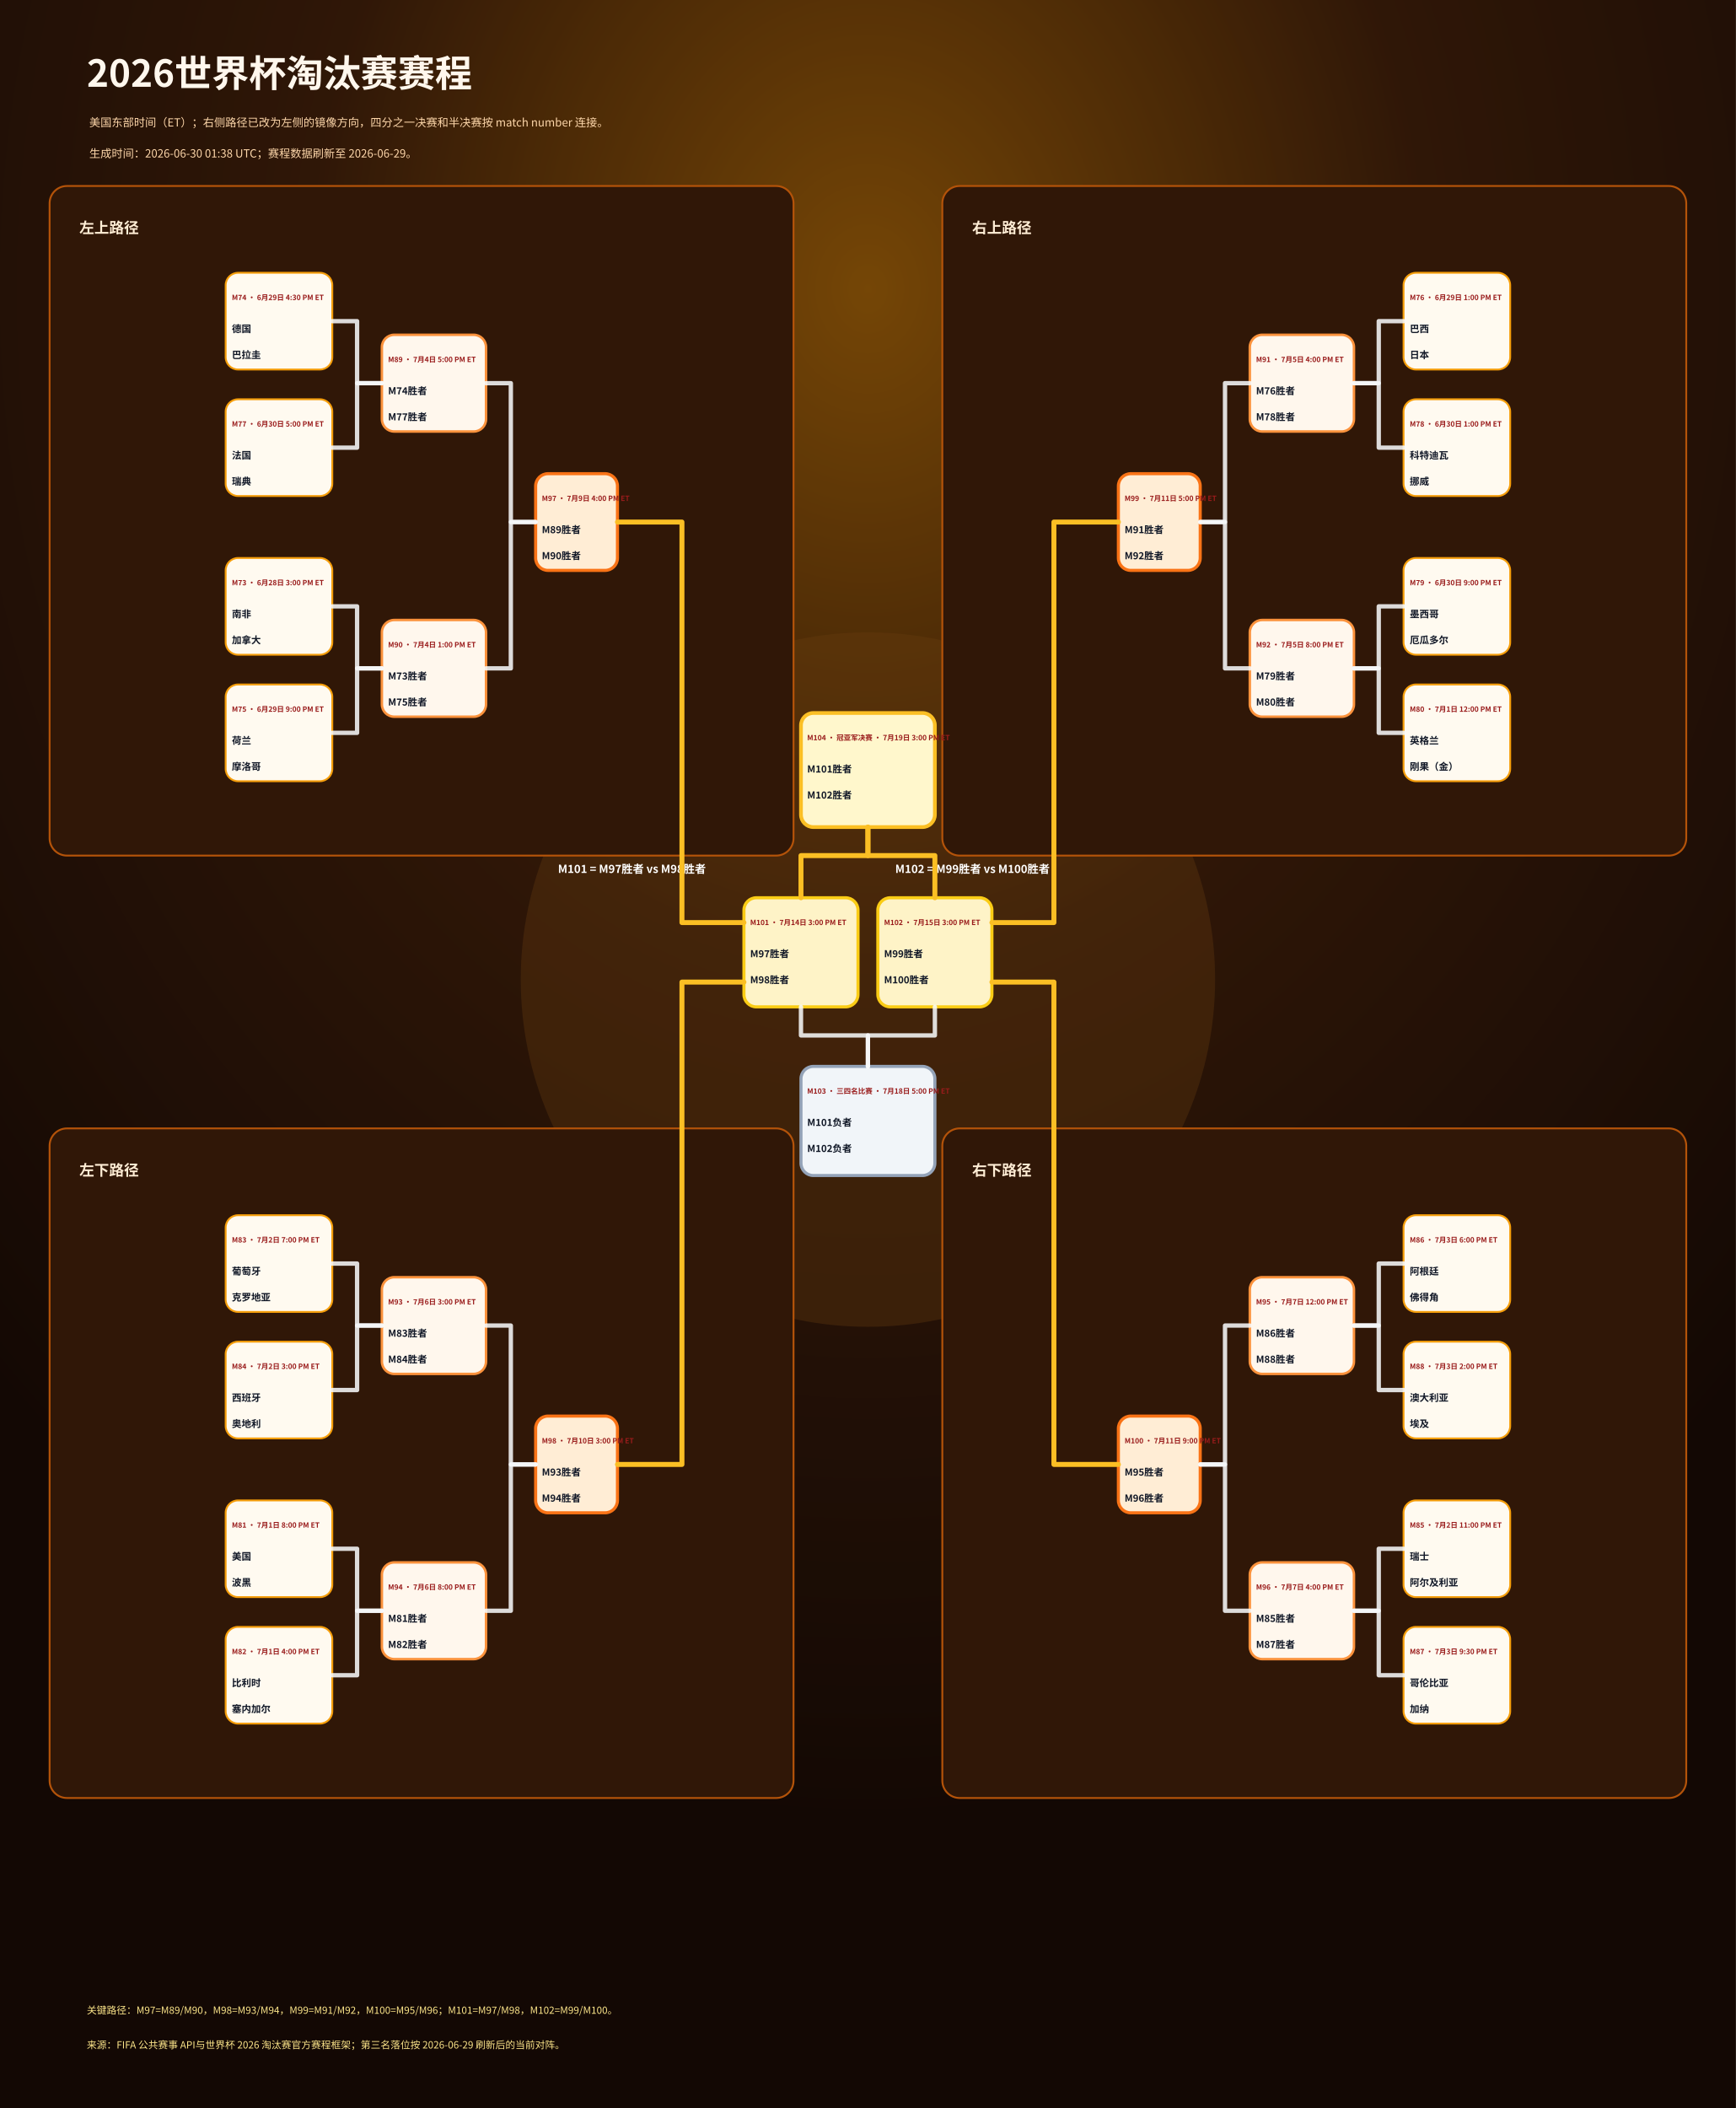
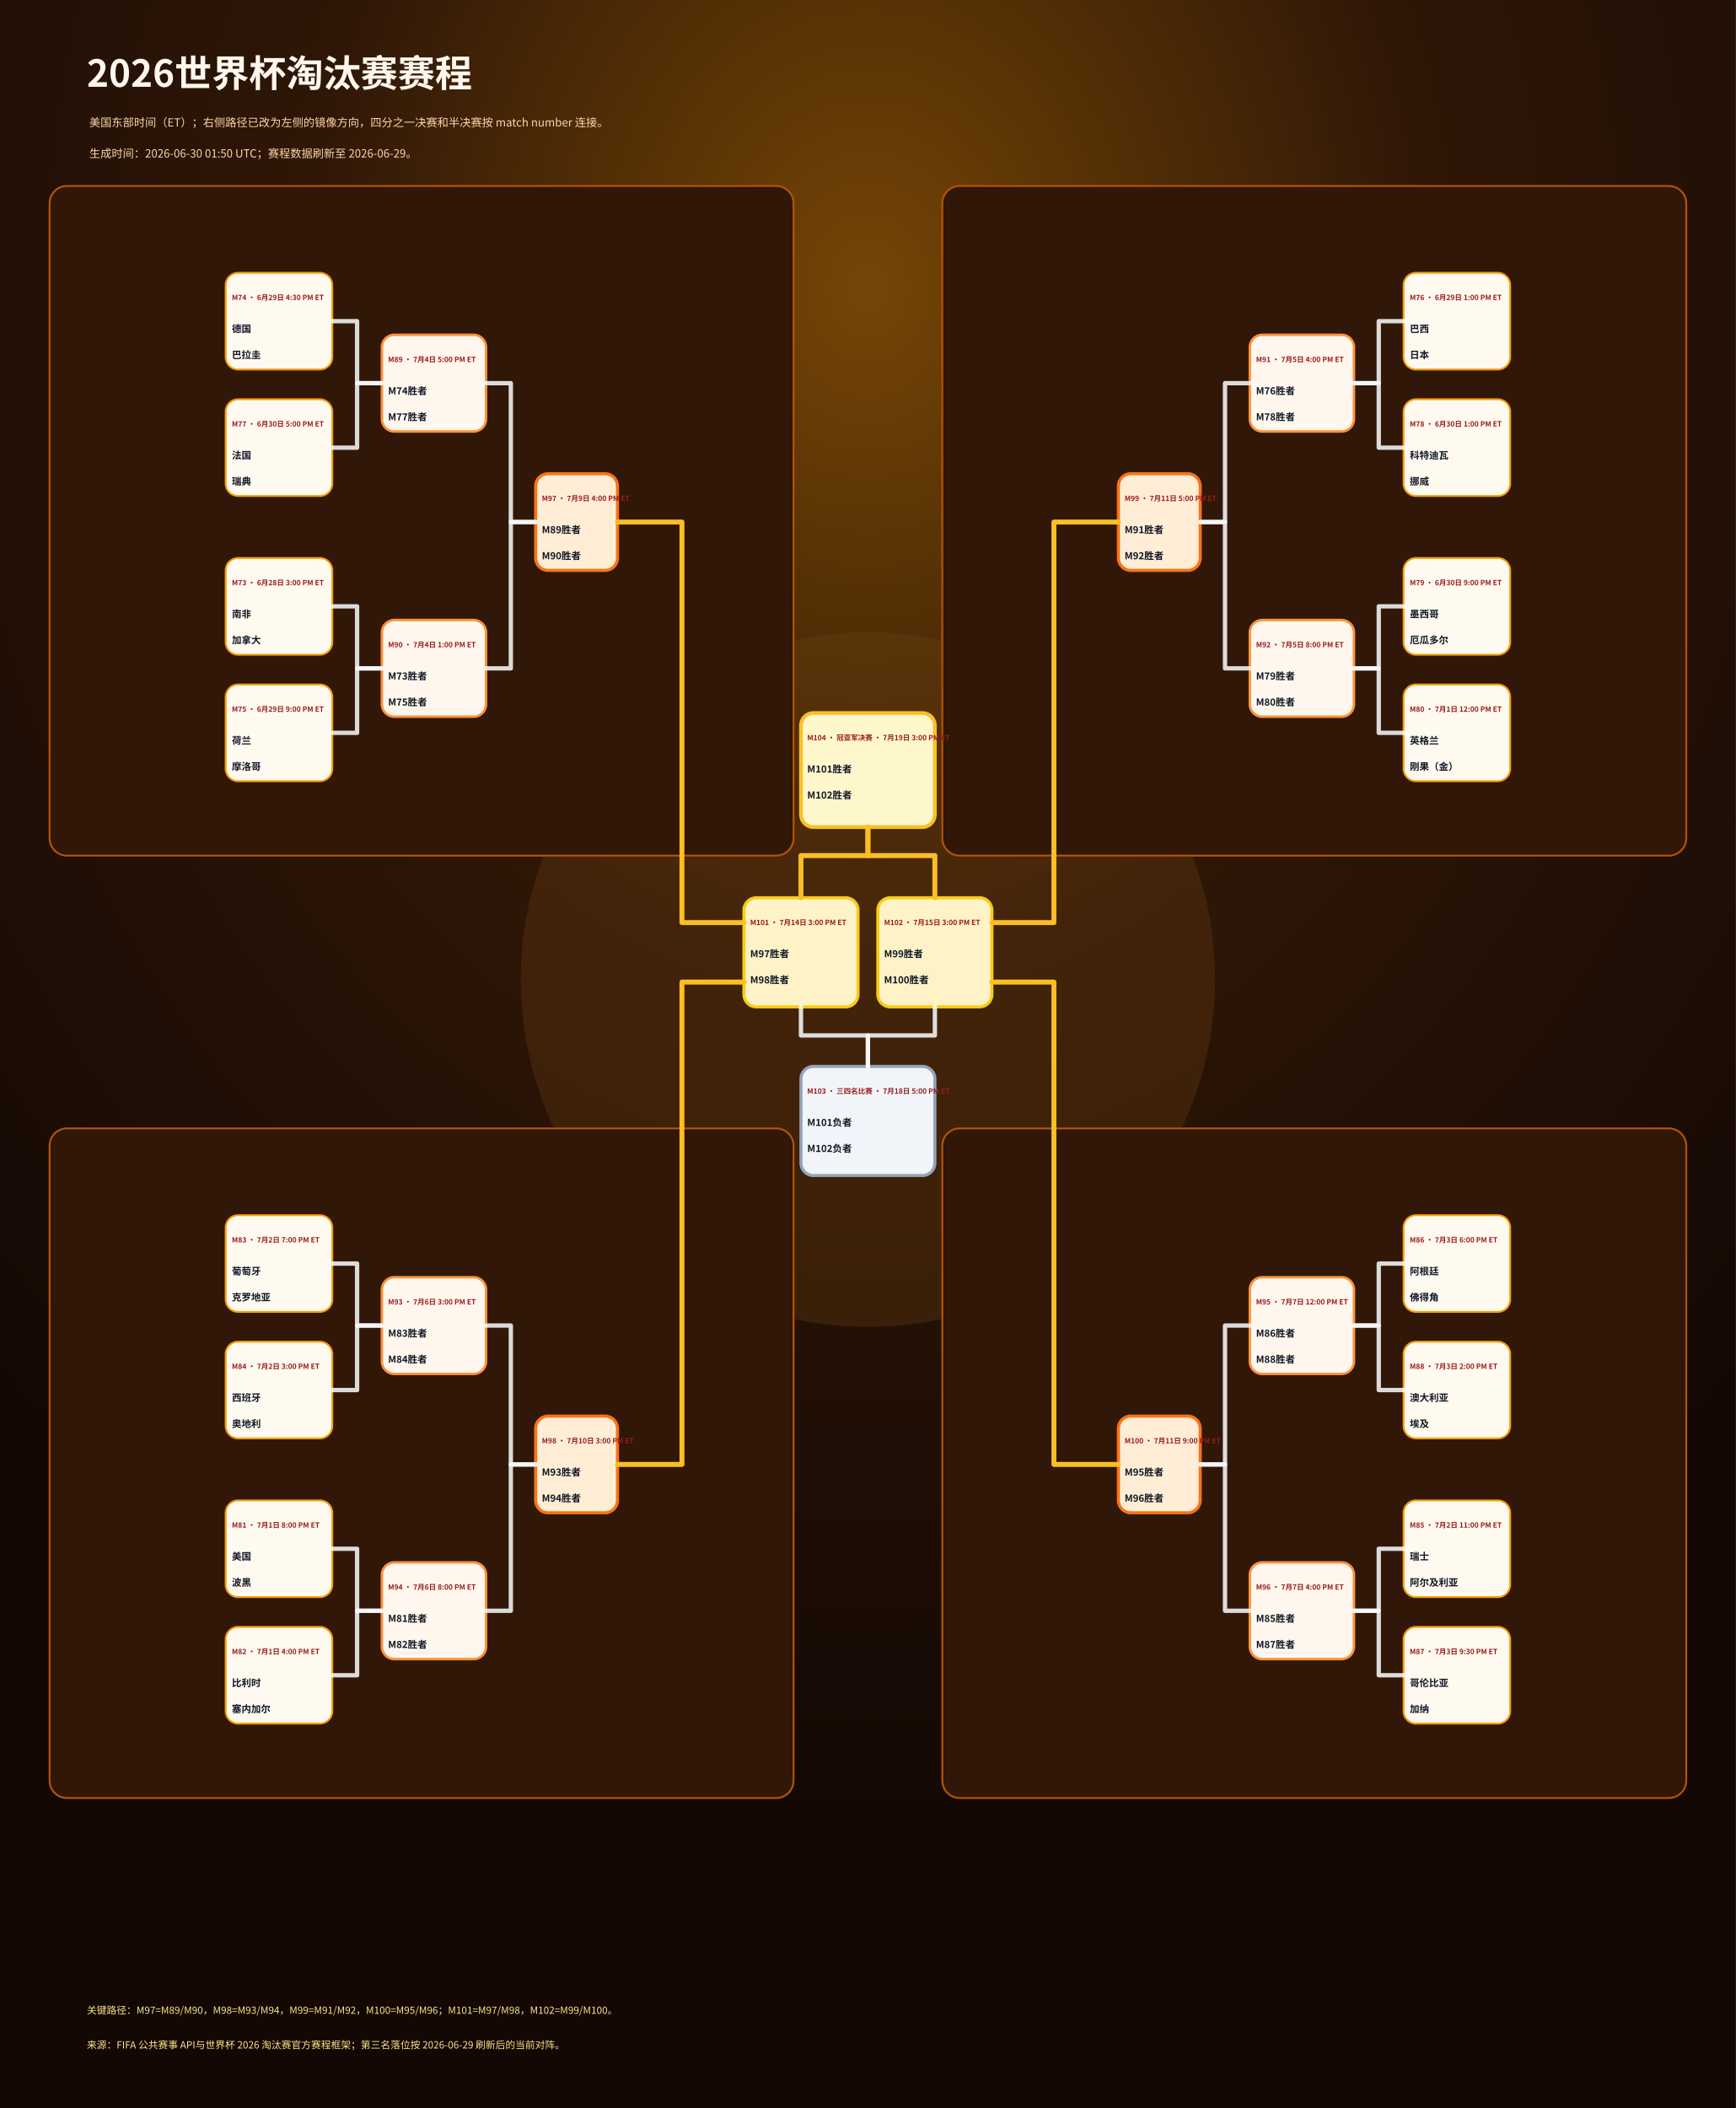
<svg xmlns="http://www.w3.org/2000/svg" width="1400" height="1700" viewBox="0 0 1400 1700">
  <defs>
    <style>
.bg{fill:#160b04}.glow{fill:#6b3f10;opacity:.32}.title{font:900 30px 'Microsoft YaHei','Noto Sans CJK SC',Arial,sans-serif;fill:#fff7ed}.subtitle{font:400 9px 'Microsoft YaHei','Noto Sans CJK SC',Arial,sans-serif;fill:#fed7aa}.section{font:800 12px 'Microsoft YaHei','Noto Sans CJK SC',Arial,sans-serif;fill:#ffedd5}.time{font:800 5.8px 'Microsoft YaHei','Noto Sans CJK SC',Arial,sans-serif;fill:#991b1b}.team{font:800 7.8px 'Microsoft YaHei','Noto Sans CJK SC',Arial,sans-serif;fill:#111827}.panel{fill:#301707;stroke:#b45309;stroke-width:1.5}.match{fill:#fffaf0;stroke:#f59e0b;stroke-width:1.5}.slot{fill:#fff7ed;stroke:#fb923c;stroke-width:2}.quarter{fill:#ffedd5;stroke:#f97316;stroke-width:2.5}.semi{fill:#fef3c7;stroke:#facc15;stroke-width:2.5}.final{fill:#fff7cc;stroke:#fbbf24;stroke-width:3}.third{fill:#f1f5f9;stroke:#94a3b8;stroke-width:2.5}.connector{fill:none;stroke:#f8fafc;stroke-width:3.5;stroke-linecap:round;stroke-linejoin:round;opacity:.86}.connectorHot{fill:none;stroke:#fbbf24;stroke-width:4;stroke-linecap:round;stroke-linejoin:round}.note{font:400 8px 'Microsoft YaHei','Noto Sans CJK SC',Arial,sans-serif;fill:#fde68a}.pathLabel{font:800 9px 'Microsoft YaHei','Noto Sans CJK SC',Arial,sans-serif;fill:#ffffff}
</style>
    <radialGradient id="gold" cx="50%" cy="14%" r="72%">
      <stop offset="0%" stop-color="#a16207" />
      <stop offset="45%" stop-color="#3b1d09" />
      <stop offset="100%" stop-color="#120805" />
    </radialGradient>
  </defs>
  <rect class="bg" x="0" y="0" width="1400" height="1700" />
  <rect x="0" y="0" width="1400" height="1700" fill="url(#gold)" opacity=".68" />
  <circle class="glow" cx="700" cy="790" r="280" />
  <text class="title" x="70" y="70">2026世界杯淘汰赛赛程</text>
  <text class="subtitle" x="72" y="102">美国东部时间（ET）；右侧路径已改为左侧的镜像方向，四分之一决赛和半决赛按 match number 连接。</text>
-   <text class="subtitle" x="72" y="127">生成时间：2026-06-30 01:38 UTC；赛程数据刷新至 2026-06-29。</text>
+   <text class="subtitle" x="72" y="127">生成时间：2026-06-30 01:50 UTC；赛程数据刷新至 2026-06-29。</text>
  <rect class="panel" x="40" y="150" width="600" height="540" rx="14" />
-   <text class="section" x="64" y="188">左上路径</text>
  <g id="m74">
    <rect class="match" x="182" y="220" width="86" height="78" rx="10" />
    <text class="time" x="187" y="242">M74 · 6月29日 4:30 PM ET</text>
    <text class="team" x="187" y="268">德国</text>
    <text class="team" x="187" y="289">巴拉圭</text>
  </g>
  <g id="m77">
    <rect class="match" x="182" y="322" width="86" height="78" rx="10" />
    <text class="time" x="187" y="344">M77 · 6月30日 5:00 PM ET</text>
    <text class="team" x="187" y="370">法国</text>
    <text class="team" x="187" y="391">瑞典</text>
  </g>
  <g id="m89">
    <rect class="slot" x="308" y="270" width="84" height="78" rx="10" />
    <text class="time" x="313" y="292">M89 · 7月4日 5:00 PM ET</text>
    <text class="team" x="313" y="318">M74胜者</text>
    <text class="team" x="313" y="339">M77胜者</text>
  </g>
  <path class="connector" d="M268 259 H288 V309 H308" />
  <path class="connector" d="M268 361 H288 V309 H308" />
  <g id="m73">
    <rect class="match" x="182" y="450" width="86" height="78" rx="10" />
    <text class="time" x="187" y="472">M73 · 6月28日 3:00 PM ET</text>
    <text class="team" x="187" y="498">南非</text>
    <text class="team" x="187" y="519">加拿大</text>
  </g>
  <g id="m75">
    <rect class="match" x="182" y="552" width="86" height="78" rx="10" />
    <text class="time" x="187" y="574">M75 · 6月29日 9:00 PM ET</text>
    <text class="team" x="187" y="600">荷兰</text>
    <text class="team" x="187" y="621">摩洛哥</text>
  </g>
  <g id="m90">
    <rect class="slot" x="308" y="500" width="84" height="78" rx="10" />
    <text class="time" x="313" y="522">M90 · 7月4日 1:00 PM ET</text>
    <text class="team" x="313" y="548">M73胜者</text>
    <text class="team" x="313" y="569">M75胜者</text>
  </g>
  <path class="connector" d="M268 489 H288 V539 H308" />
  <path class="connector" d="M268 591 H288 V539 H308" />
  <g id="m97">
    <rect class="quarter" x="432" y="382" width="66" height="78" rx="10" />
    <text class="time" x="437" y="404">M97 · 7月9日 4:00 PM ET</text>
    <text class="team" x="437" y="430">M89胜者</text>
    <text class="team" x="437" y="451">M90胜者</text>
  </g>
  <path class="connector" d="M392 309 H412 V421 H432" />
  <path class="connector" d="M392 539 H412 V421 H432" />
  <rect class="panel" x="760" y="150" width="600" height="540" rx="14" />
-   <text class="section" x="784" y="188">右上路径</text>
  <g id="m76">
    <rect class="match" x="1132" y="220" width="86" height="78" rx="10" />
    <text class="time" x="1137" y="242">M76 · 6月29日 1:00 PM ET</text>
    <text class="team" x="1137" y="268">巴西</text>
    <text class="team" x="1137" y="289">日本</text>
  </g>
  <g id="m78">
    <rect class="match" x="1132" y="322" width="86" height="78" rx="10" />
    <text class="time" x="1137" y="344">M78 · 6月30日 1:00 PM ET</text>
    <text class="team" x="1137" y="370">科特迪瓦</text>
    <text class="team" x="1137" y="391">挪威</text>
  </g>
  <g id="m91">
    <rect class="slot" x="1008" y="270" width="84" height="78" rx="10" />
    <text class="time" x="1013" y="292">M91 · 7月5日 4:00 PM ET</text>
    <text class="team" x="1013" y="318">M76胜者</text>
    <text class="team" x="1013" y="339">M78胜者</text>
  </g>
  <path class="connector" d="M1132 259 H1112 V309 H1092" />
  <path class="connector" d="M1132 361 H1112 V309 H1092" />
  <g id="m79">
    <rect class="match" x="1132" y="450" width="86" height="78" rx="10" />
    <text class="time" x="1137" y="472">M79 · 6月30日 9:00 PM ET</text>
    <text class="team" x="1137" y="498">墨西哥</text>
    <text class="team" x="1137" y="519">厄瓜多尔</text>
  </g>
  <g id="m80">
    <rect class="match" x="1132" y="552" width="86" height="78" rx="10" />
    <text class="time" x="1137" y="574">M80 · 7月1日 12:00 PM ET</text>
    <text class="team" x="1137" y="600">英格兰</text>
    <text class="team" x="1137" y="621">刚果（金）</text>
  </g>
  <g id="m92">
    <rect class="slot" x="1008" y="500" width="84" height="78" rx="10" />
    <text class="time" x="1013" y="522">M92 · 7月5日 8:00 PM ET</text>
    <text class="team" x="1013" y="548">M79胜者</text>
    <text class="team" x="1013" y="569">M80胜者</text>
  </g>
  <path class="connector" d="M1132 489 H1112 V539 H1092" />
  <path class="connector" d="M1132 591 H1112 V539 H1092" />
  <g id="m99">
    <rect class="quarter" x="902" y="382" width="66" height="78" rx="10" />
    <text class="time" x="907" y="404">M99 · 7月11日 5:00 PM ET</text>
    <text class="team" x="907" y="430">M91胜者</text>
    <text class="team" x="907" y="451">M92胜者</text>
  </g>
  <path class="connector" d="M1008 309 H988 V421 H968" />
  <path class="connector" d="M1008 539 H988 V421 H968" />
  <rect class="panel" x="40" y="910" width="600" height="540" rx="14" />
-   <text class="section" x="64" y="948">左下路径</text>
  <g id="m83">
    <rect class="match" x="182" y="980" width="86" height="78" rx="10" />
    <text class="time" x="187" y="1002">M83 · 7月2日 7:00 PM ET</text>
    <text class="team" x="187" y="1028">葡萄牙</text>
    <text class="team" x="187" y="1049">克罗地亚</text>
  </g>
  <g id="m84">
    <rect class="match" x="182" y="1082" width="86" height="78" rx="10" />
    <text class="time" x="187" y="1104">M84 · 7月2日 3:00 PM ET</text>
    <text class="team" x="187" y="1130">西班牙</text>
    <text class="team" x="187" y="1151">奥地利</text>
  </g>
  <g id="m93">
    <rect class="slot" x="308" y="1030" width="84" height="78" rx="10" />
    <text class="time" x="313" y="1052">M93 · 7月6日 3:00 PM ET</text>
    <text class="team" x="313" y="1078">M83胜者</text>
    <text class="team" x="313" y="1099">M84胜者</text>
  </g>
  <path class="connector" d="M268 1019 H288 V1069 H308" />
  <path class="connector" d="M268 1121 H288 V1069 H308" />
  <g id="m81">
    <rect class="match" x="182" y="1210" width="86" height="78" rx="10" />
    <text class="time" x="187" y="1232">M81 · 7月1日 8:00 PM ET</text>
    <text class="team" x="187" y="1258">美国</text>
    <text class="team" x="187" y="1279">波黑</text>
  </g>
  <g id="m82">
    <rect class="match" x="182" y="1312" width="86" height="78" rx="10" />
    <text class="time" x="187" y="1334">M82 · 7月1日 4:00 PM ET</text>
    <text class="team" x="187" y="1360">比利时</text>
    <text class="team" x="187" y="1381">塞内加尔</text>
  </g>
  <g id="m94">
    <rect class="slot" x="308" y="1260" width="84" height="78" rx="10" />
    <text class="time" x="313" y="1282">M94 · 7月6日 8:00 PM ET</text>
    <text class="team" x="313" y="1308">M81胜者</text>
    <text class="team" x="313" y="1329">M82胜者</text>
  </g>
  <path class="connector" d="M268 1249 H288 V1299 H308" />
  <path class="connector" d="M268 1351 H288 V1299 H308" />
  <g id="m98">
    <rect class="quarter" x="432" y="1142" width="66" height="78" rx="10" />
    <text class="time" x="437" y="1164">M98 · 7月10日 3:00 PM ET</text>
    <text class="team" x="437" y="1190">M93胜者</text>
    <text class="team" x="437" y="1211">M94胜者</text>
  </g>
  <path class="connector" d="M392 1069 H412 V1181 H432" />
  <path class="connector" d="M392 1299 H412 V1181 H432" />
  <rect class="panel" x="760" y="910" width="600" height="540" rx="14" />
-   <text class="section" x="784" y="948">右下路径</text>
  <g id="m86">
    <rect class="match" x="1132" y="980" width="86" height="78" rx="10" />
    <text class="time" x="1137" y="1002">M86 · 7月3日 6:00 PM ET</text>
    <text class="team" x="1137" y="1028">阿根廷</text>
    <text class="team" x="1137" y="1049">佛得角</text>
  </g>
  <g id="m88">
    <rect class="match" x="1132" y="1082" width="86" height="78" rx="10" />
    <text class="time" x="1137" y="1104">M88 · 7月3日 2:00 PM ET</text>
    <text class="team" x="1137" y="1130">澳大利亚</text>
    <text class="team" x="1137" y="1151">埃及</text>
  </g>
  <g id="m95">
    <rect class="slot" x="1008" y="1030" width="84" height="78" rx="10" />
    <text class="time" x="1013" y="1052">M95 · 7月7日 12:00 PM ET</text>
    <text class="team" x="1013" y="1078">M86胜者</text>
    <text class="team" x="1013" y="1099">M88胜者</text>
  </g>
  <path class="connector" d="M1132 1019 H1112 V1069 H1092" />
  <path class="connector" d="M1132 1121 H1112 V1069 H1092" />
  <g id="m85">
    <rect class="match" x="1132" y="1210" width="86" height="78" rx="10" />
    <text class="time" x="1137" y="1232">M85 · 7月2日 11:00 PM ET</text>
    <text class="team" x="1137" y="1258">瑞士</text>
    <text class="team" x="1137" y="1279">阿尔及利亚</text>
  </g>
  <g id="m87">
    <rect class="match" x="1132" y="1312" width="86" height="78" rx="10" />
    <text class="time" x="1137" y="1334">M87 · 7月3日 9:30 PM ET</text>
    <text class="team" x="1137" y="1360">哥伦比亚</text>
    <text class="team" x="1137" y="1381">加纳</text>
  </g>
  <g id="m96">
    <rect class="slot" x="1008" y="1260" width="84" height="78" rx="10" />
    <text class="time" x="1013" y="1282">M96 · 7月7日 4:00 PM ET</text>
    <text class="team" x="1013" y="1308">M85胜者</text>
    <text class="team" x="1013" y="1329">M87胜者</text>
  </g>
  <path class="connector" d="M1132 1249 H1112 V1299 H1092" />
  <path class="connector" d="M1132 1351 H1112 V1299 H1092" />
  <g id="m100">
    <rect class="quarter" x="902" y="1142" width="66" height="78" rx="10" />
    <text class="time" x="907" y="1164">M100 · 7月11日 9:00 PM ET</text>
    <text class="team" x="907" y="1190">M95胜者</text>
    <text class="team" x="907" y="1211">M96胜者</text>
  </g>
  <path class="connector" d="M1008 1069 H988 V1181 H968" />
  <path class="connector" d="M1008 1299 H988 V1181 H968" />
  <g id="m101">
    <rect class="semi" x="600" y="724" width="92" height="88" rx="10" />
    <text class="time" x="605" y="746">M101 · 7月14日 3:00 PM ET</text>
    <text class="team" x="605" y="772">M97胜者</text>
    <text class="team" x="605" y="793">M98胜者</text>
  </g>
  <g id="m102">
    <rect class="semi" x="708" y="724" width="92" height="88" rx="10" />
    <text class="time" x="713" y="746">M102 · 7月15日 3:00 PM ET</text>
    <text class="team" x="713" y="772">M99胜者</text>
    <text class="team" x="713" y="793">M100胜者</text>
  </g>
  <g id="m104">
    <rect class="final" x="646" y="575" width="108" height="92" rx="10" />
    <text class="time" x="651" y="597">M104 · 冠亚军决赛 · 7月19日 3:00 PM ET</text>
    <text class="team" x="651" y="623">M101胜者</text>
    <text class="team" x="651" y="644">M102胜者</text>
  </g>
  <g id="m103">
    <rect class="third" x="646" y="860" width="108" height="88" rx="10" />
    <text class="time" x="651" y="882">M103 · 三四名比赛 · 7月18日 5:00 PM ET</text>
    <text class="team" x="651" y="908">M101负者</text>
    <text class="team" x="651" y="929">M102负者</text>
  </g>
-   <text class="pathLabel" x="450" y="704">M101 = M97胜者 vs M98胜者</text>
-   <text class="pathLabel" x="722" y="704">M102 = M99胜者 vs M100胜者</text>
  <path class="connectorHot" d="M498 421 H550 V744 H600" />
  <path class="connectorHot" d="M498 1181 H550 V792 H600" />
  <path class="connectorHot" d="M902 421 H850 V744 H800" />
  <path class="connectorHot" d="M902 1181 H850 V792 H800" />
  <path class="connectorHot" d="M646 724 V690 H700 V667" />
  <path class="connectorHot" d="M754 724 V690 H700 V667" />
  <path class="connector" d="M646 812 V835 H700 V860" />
  <path class="connector" d="M754 812 V835 H700 V860" />
  <text class="note" x="70" y="1624">关键路径：M97=M89/M90，M98=M93/M94，M99=M91/M92，M100=M95/M96；M101=M97/M98，M102=M99/M100。</text>
  <text class="note" x="70" y="1652">来源：FIFA 公共赛事 API与世界杯 2026 淘汰赛官方赛程框架；第三名落位按 2026-06-29 刷新后的当前对阵。</text>
</svg>
